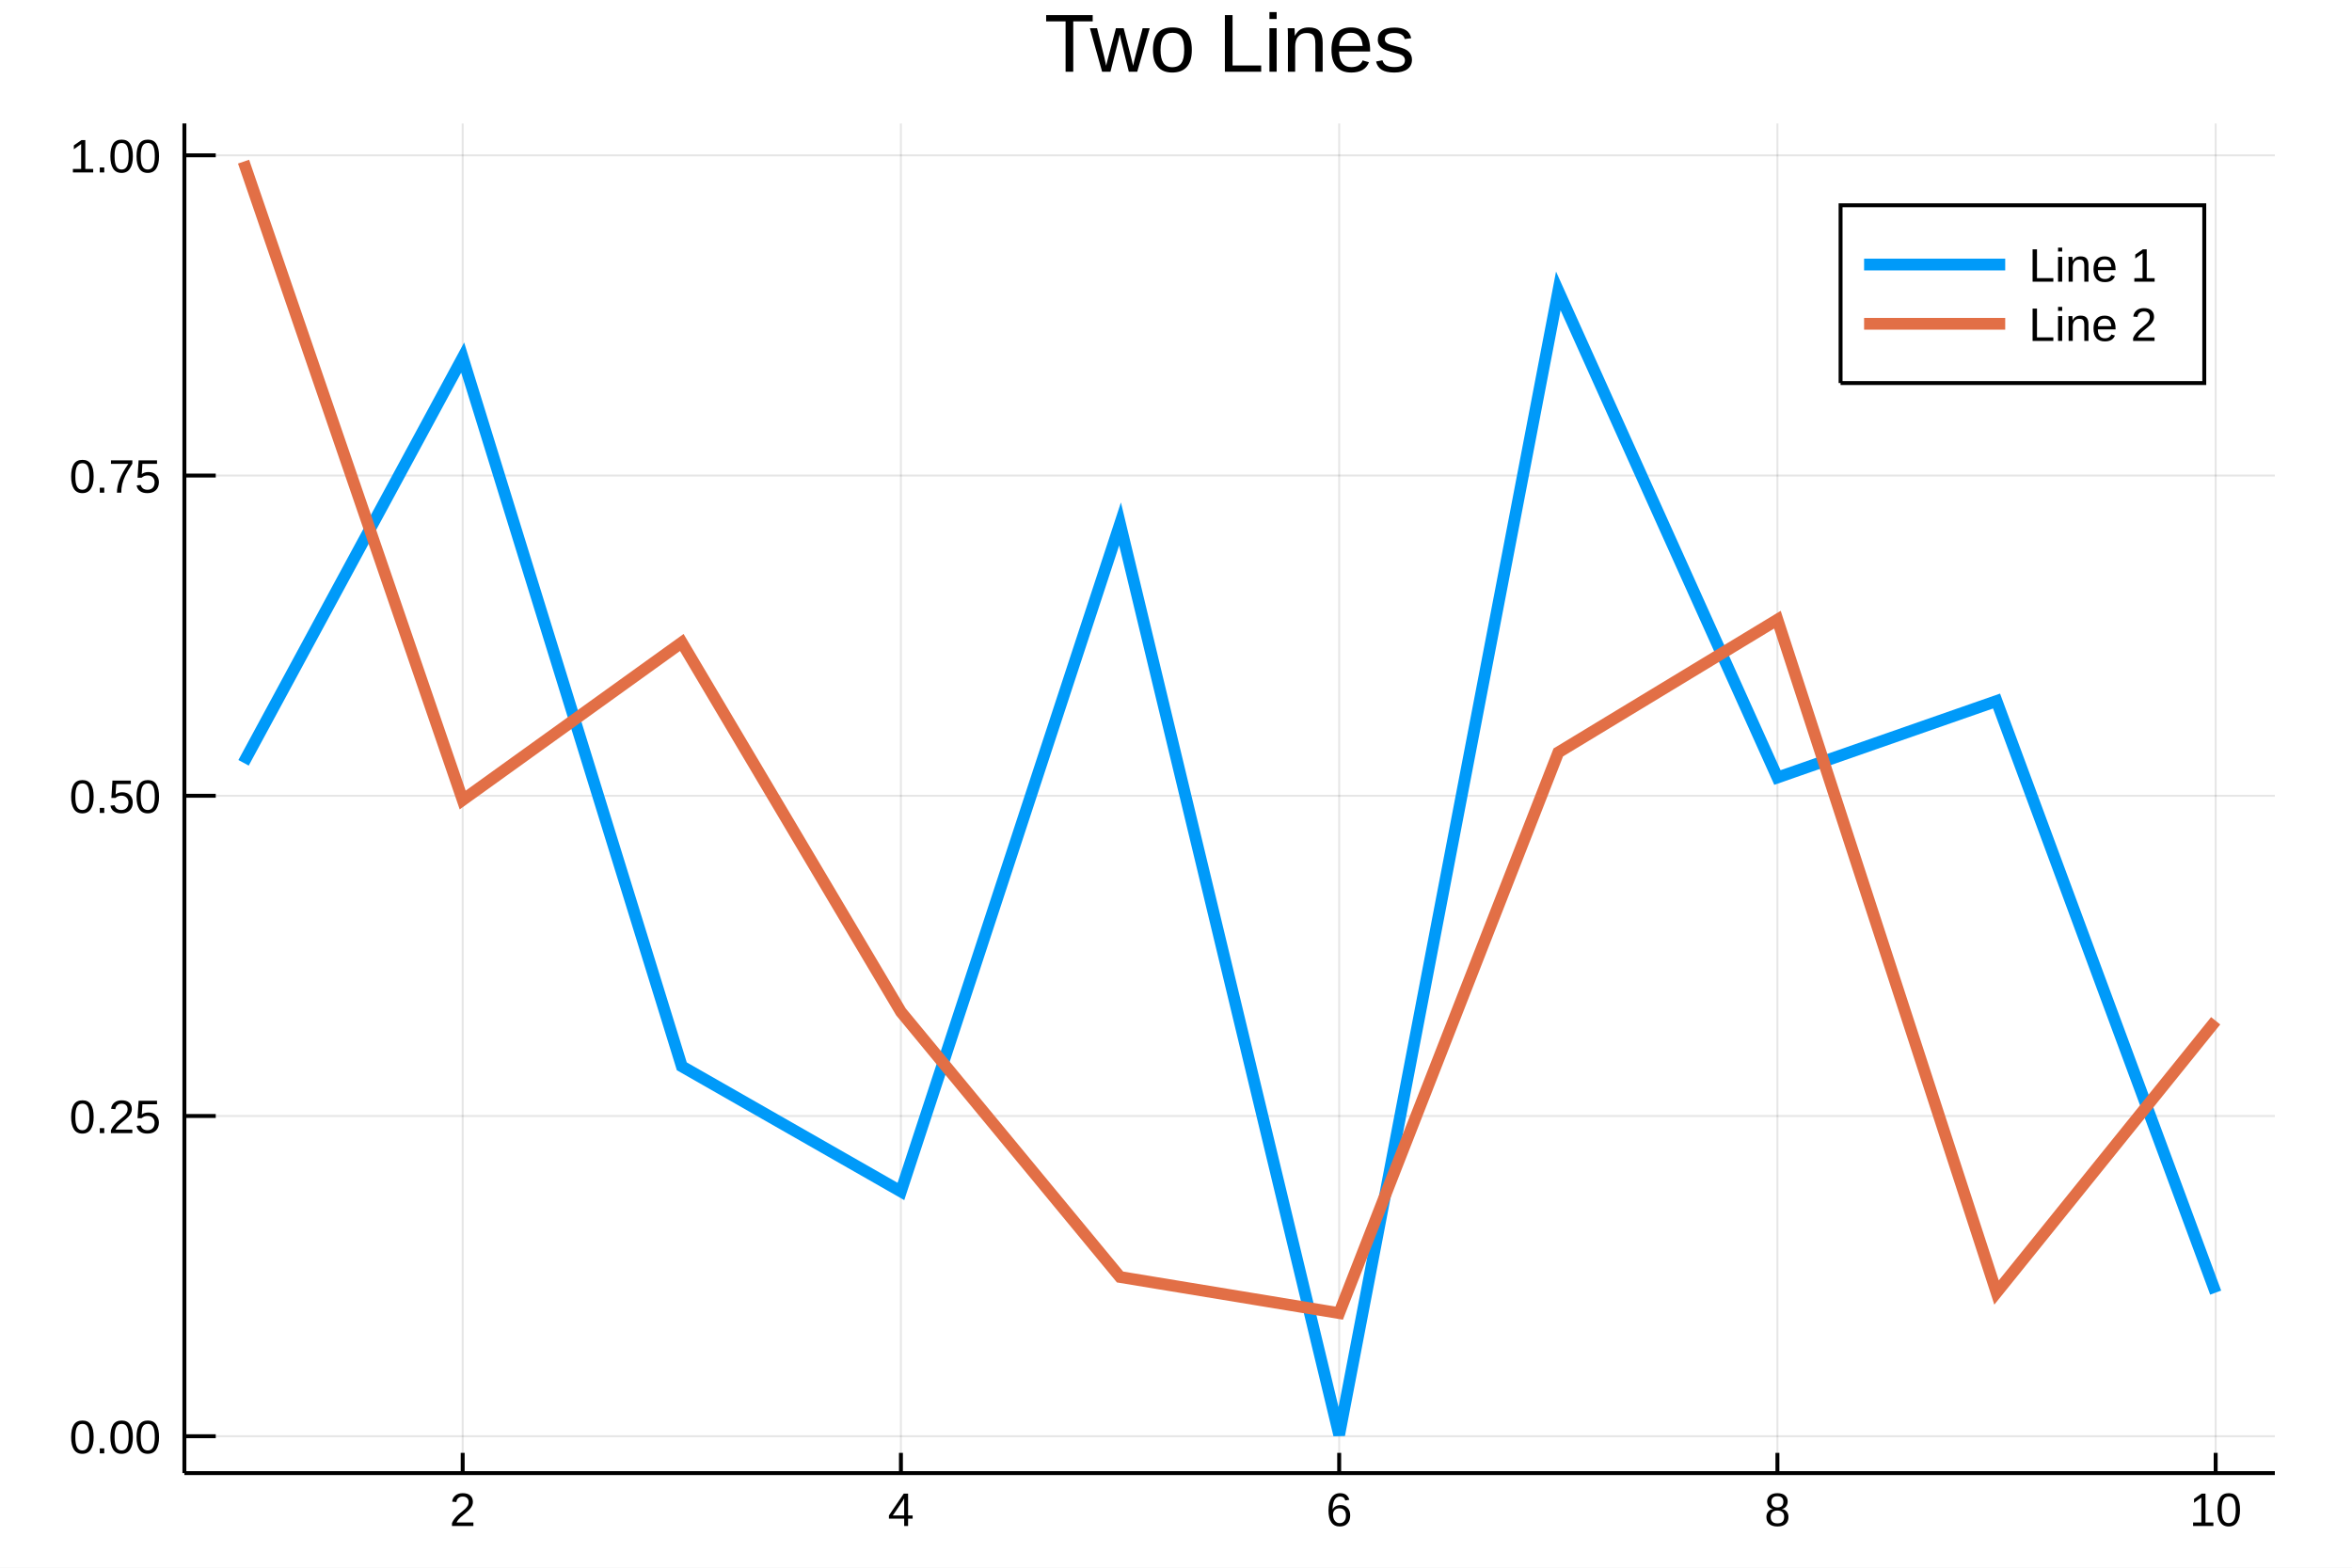
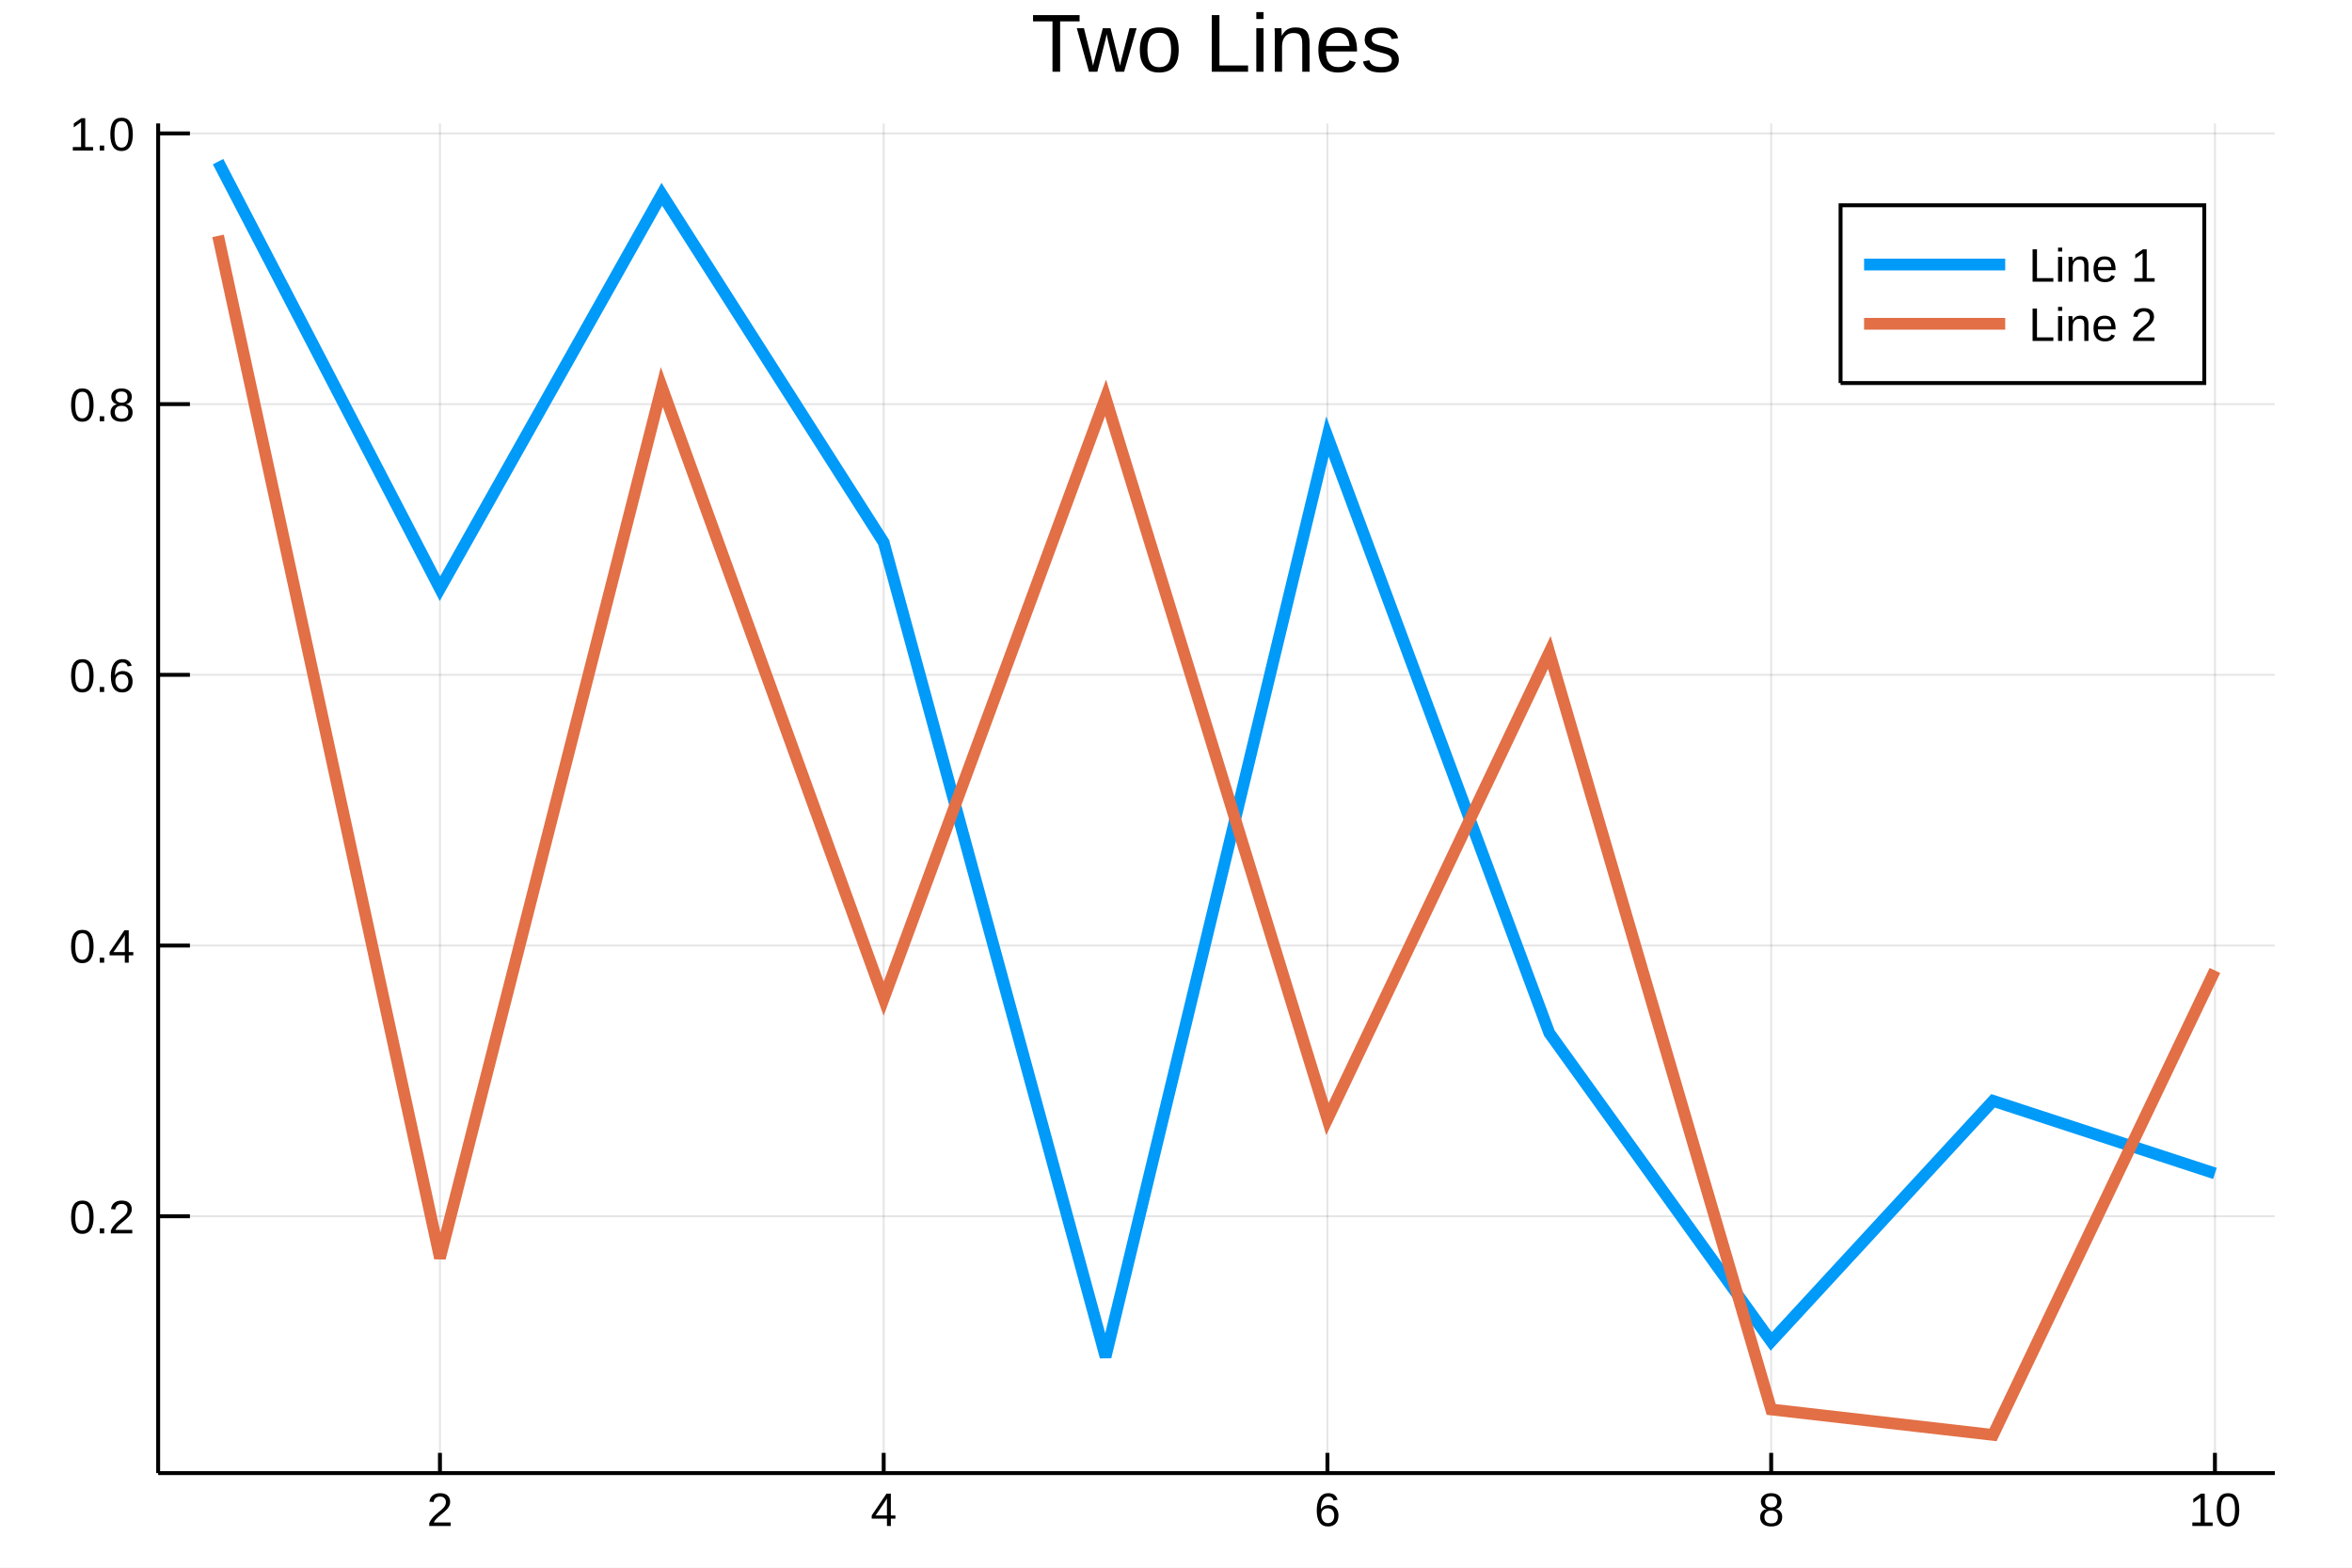
<svg xmlns="http://www.w3.org/2000/svg" width="600" height="400" viewBox="0 0 2400 1600">
  <defs>
-     <clipPath id="clip9300">
+     <clipPath id="clip7500">
      <rect x="0" y="0" width="2000" height="2000" />
    </clipPath>
  </defs>
  <defs>
-     <clipPath id="clip9301">
+     <clipPath id="clip7501">
      <rect x="0" y="0" width="2400" height="1600" />
    </clipPath>
  </defs>
-   <polygon clip-path="url(#clip9301)" points=" 0,1600 2400,1600 2400,0 0,0    " fill="#ffffff" fill-rule="evenodd" fill-opacity="1" />
+   <polygon clip-path="url(#clip7501)" points=" 0,1600 2400,1600 2400,0 0,0    " fill="#ffffff" fill-rule="evenodd" fill-opacity="1" />
  <defs>
-     <clipPath id="clip9302">
+     <clipPath id="clip7502">
      <rect x="480" y="0" width="1681" height="1600" />
    </clipPath>
  </defs>
-   <polygon clip-path="url(#clip9301)" points=" 188.156,1503.47 2321.26,1503.47 2321.26,125.984 188.156,125.984    " fill="#ffffff" fill-rule="evenodd" fill-opacity="1" />
+   <polygon clip-path="url(#clip7501)" points=" 161.394,1503.47 2321.26,1503.47 2321.26,125.984 161.394,125.984    " fill="#ffffff" fill-rule="evenodd" fill-opacity="1" />
  <defs>
-     <clipPath id="clip9303">
-       <rect x="188" y="125" width="2134" height="1378" />
+     <clipPath id="clip7503">
+       <rect x="161" y="125" width="2161" height="1378" />
    </clipPath>
  </defs>
-   <polyline clip-path="url(#clip9303)" style="stroke:#000000; stroke-width:2; stroke-opacity:0.1; fill:none" points="   472.123,1503.47 472.123,125.984    " />
-   <polyline clip-path="url(#clip9303)" style="stroke:#000000; stroke-width:2; stroke-opacity:0.1; fill:none" points="   919.314,1503.47 919.314,125.984    " />
-   <polyline clip-path="url(#clip9303)" style="stroke:#000000; stroke-width:2; stroke-opacity:0.1; fill:none" points="   1366.51,1503.47 1366.51,125.984    " />
-   <polyline clip-path="url(#clip9303)" style="stroke:#000000; stroke-width:2; stroke-opacity:0.1; fill:none" points="   1813.7,1503.47 1813.7,125.984    " />
-   <polyline clip-path="url(#clip9303)" style="stroke:#000000; stroke-width:2; stroke-opacity:0.1; fill:none" points="   2260.89,1503.47 2260.89,125.984    " />
-   <polyline clip-path="url(#clip9303)" style="stroke:#000000; stroke-width:2; stroke-opacity:0.1; fill:none" points="   188.156,1465.83 2321.26,1465.83    " />
-   <polyline clip-path="url(#clip9303)" style="stroke:#000000; stroke-width:2; stroke-opacity:0.1; fill:none" points="   188.156,1139 2321.26,1139    " />
-   <polyline clip-path="url(#clip9303)" style="stroke:#000000; stroke-width:2; stroke-opacity:0.1; fill:none" points="   188.156,812.173 2321.26,812.173    " />
-   <polyline clip-path="url(#clip9303)" style="stroke:#000000; stroke-width:2; stroke-opacity:0.1; fill:none" points="   188.156,485.347 2321.26,485.347    " />
-   <polyline clip-path="url(#clip9303)" style="stroke:#000000; stroke-width:2; stroke-opacity:0.1; fill:none" points="   188.156,158.521 2321.26,158.521    " />
-   <polyline clip-path="url(#clip9301)" style="stroke:#000000; stroke-width:4; stroke-opacity:1; fill:none" points="   188.156,1503.47 2321.26,1503.47    " />
-   <polyline clip-path="url(#clip9301)" style="stroke:#000000; stroke-width:4; stroke-opacity:1; fill:none" points="   188.156,1503.47 188.156,125.984    " />
-   <polyline clip-path="url(#clip9301)" style="stroke:#000000; stroke-width:4; stroke-opacity:1; fill:none" points="   472.123,1503.47 472.123,1482.81    " />
-   <polyline clip-path="url(#clip9301)" style="stroke:#000000; stroke-width:4; stroke-opacity:1; fill:none" points="   919.314,1503.47 919.314,1482.81    " />
-   <polyline clip-path="url(#clip9301)" style="stroke:#000000; stroke-width:4; stroke-opacity:1; fill:none" points="   1366.51,1503.47 1366.51,1482.81    " />
-   <polyline clip-path="url(#clip9301)" style="stroke:#000000; stroke-width:4; stroke-opacity:1; fill:none" points="   1813.7,1503.47 1813.7,1482.81    " />
-   <polyline clip-path="url(#clip9301)" style="stroke:#000000; stroke-width:4; stroke-opacity:1; fill:none" points="   2260.89,1503.47 2260.89,1482.81    " />
-   <polyline clip-path="url(#clip9301)" style="stroke:#000000; stroke-width:4; stroke-opacity:1; fill:none" points="   188.156,1465.83 220.153,1465.83    " />
-   <polyline clip-path="url(#clip9301)" style="stroke:#000000; stroke-width:4; stroke-opacity:1; fill:none" points="   188.156,1139 220.153,1139    " />
-   <polyline clip-path="url(#clip9301)" style="stroke:#000000; stroke-width:4; stroke-opacity:1; fill:none" points="   188.156,812.173 220.153,812.173    " />
-   <polyline clip-path="url(#clip9301)" style="stroke:#000000; stroke-width:4; stroke-opacity:1; fill:none" points="   188.156,485.347 220.153,485.347    " />
-   <polyline clip-path="url(#clip9301)" style="stroke:#000000; stroke-width:4; stroke-opacity:1; fill:none" points="   188.156,158.521 220.153,158.521    " />
-   <g clip-path="url(#clip9301)">
-     <text style="fill:#000000; fill-opacity:1; font-family:Arial,Helvetica Neue,Helvetica,sans-serif; font-size:48px; text-anchor:middle;" transform="rotate(0, 472.123, 1557.47)" x="472.123" y="1557.47">2</text>
+   <polyline clip-path="url(#clip7503)" style="stroke:#000000; stroke-width:2; stroke-opacity:0.1; fill:none" points="   448.923,1503.47 448.923,125.984    " />
+   <polyline clip-path="url(#clip7503)" style="stroke:#000000; stroke-width:2; stroke-opacity:0.1; fill:none" points="   901.725,1503.47 901.725,125.984    " />
+   <polyline clip-path="url(#clip7503)" style="stroke:#000000; stroke-width:2; stroke-opacity:0.1; fill:none" points="   1354.53,1503.47 1354.53,125.984    " />
+   <polyline clip-path="url(#clip7503)" style="stroke:#000000; stroke-width:2; stroke-opacity:0.1; fill:none" points="   1807.33,1503.47 1807.33,125.984    " />
+   <polyline clip-path="url(#clip7503)" style="stroke:#000000; stroke-width:2; stroke-opacity:0.1; fill:none" points="   2260.13,1503.47 2260.13,125.984    " />
+   <polyline clip-path="url(#clip7503)" style="stroke:#000000; stroke-width:2; stroke-opacity:0.1; fill:none" points="   161.394,1241.33 2321.26,1241.33    " />
+   <polyline clip-path="url(#clip7503)" style="stroke:#000000; stroke-width:2; stroke-opacity:0.1; fill:none" points="   161.394,965.042 2321.26,965.042    " />
+   <polyline clip-path="url(#clip7503)" style="stroke:#000000; stroke-width:2; stroke-opacity:0.1; fill:none" points="   161.394,688.75 2321.26,688.75    " />
+   <polyline clip-path="url(#clip7503)" style="stroke:#000000; stroke-width:2; stroke-opacity:0.1; fill:none" points="   161.394,412.458 2321.26,412.458    " />
+   <polyline clip-path="url(#clip7503)" style="stroke:#000000; stroke-width:2; stroke-opacity:0.1; fill:none" points="   161.394,136.165 2321.26,136.165    " />
+   <polyline clip-path="url(#clip7501)" style="stroke:#000000; stroke-width:4; stroke-opacity:1; fill:none" points="   161.394,1503.47 2321.26,1503.47    " />
+   <polyline clip-path="url(#clip7501)" style="stroke:#000000; stroke-width:4; stroke-opacity:1; fill:none" points="   161.394,1503.47 161.394,125.984    " />
+   <polyline clip-path="url(#clip7501)" style="stroke:#000000; stroke-width:4; stroke-opacity:1; fill:none" points="   448.923,1503.47 448.923,1482.81    " />
+   <polyline clip-path="url(#clip7501)" style="stroke:#000000; stroke-width:4; stroke-opacity:1; fill:none" points="   901.725,1503.47 901.725,1482.81    " />
+   <polyline clip-path="url(#clip7501)" style="stroke:#000000; stroke-width:4; stroke-opacity:1; fill:none" points="   1354.53,1503.47 1354.53,1482.81    " />
+   <polyline clip-path="url(#clip7501)" style="stroke:#000000; stroke-width:4; stroke-opacity:1; fill:none" points="   1807.33,1503.47 1807.33,1482.81    " />
+   <polyline clip-path="url(#clip7501)" style="stroke:#000000; stroke-width:4; stroke-opacity:1; fill:none" points="   2260.13,1503.47 2260.13,1482.81    " />
+   <polyline clip-path="url(#clip7501)" style="stroke:#000000; stroke-width:4; stroke-opacity:1; fill:none" points="   161.394,1241.33 193.792,1241.33    " />
+   <polyline clip-path="url(#clip7501)" style="stroke:#000000; stroke-width:4; stroke-opacity:1; fill:none" points="   161.394,965.042 193.792,965.042    " />
+   <polyline clip-path="url(#clip7501)" style="stroke:#000000; stroke-width:4; stroke-opacity:1; fill:none" points="   161.394,688.75 193.792,688.75    " />
+   <polyline clip-path="url(#clip7501)" style="stroke:#000000; stroke-width:4; stroke-opacity:1; fill:none" points="   161.394,412.458 193.792,412.458    " />
+   <polyline clip-path="url(#clip7501)" style="stroke:#000000; stroke-width:4; stroke-opacity:1; fill:none" points="   161.394,136.165 193.792,136.165    " />
+   <g clip-path="url(#clip7501)">
+     <text style="fill:#000000; fill-opacity:1; font-family:Arial,Helvetica Neue,Helvetica,sans-serif; font-size:48px; text-anchor:middle;" transform="rotate(0, 448.923, 1557.47)" x="448.923" y="1557.47">2</text>
  </g>
-   <g clip-path="url(#clip9301)">
-     <text style="fill:#000000; fill-opacity:1; font-family:Arial,Helvetica Neue,Helvetica,sans-serif; font-size:48px; text-anchor:middle;" transform="rotate(0, 919.314, 1557.47)" x="919.314" y="1557.47">4</text>
+   <g clip-path="url(#clip7501)">
+     <text style="fill:#000000; fill-opacity:1; font-family:Arial,Helvetica Neue,Helvetica,sans-serif; font-size:48px; text-anchor:middle;" transform="rotate(0, 901.725, 1557.47)" x="901.725" y="1557.47">4</text>
  </g>
-   <g clip-path="url(#clip9301)">
-     <text style="fill:#000000; fill-opacity:1; font-family:Arial,Helvetica Neue,Helvetica,sans-serif; font-size:48px; text-anchor:middle;" transform="rotate(0, 1366.51, 1557.47)" x="1366.51" y="1557.47">6</text>
+   <g clip-path="url(#clip7501)">
+     <text style="fill:#000000; fill-opacity:1; font-family:Arial,Helvetica Neue,Helvetica,sans-serif; font-size:48px; text-anchor:middle;" transform="rotate(0, 1354.53, 1557.47)" x="1354.53" y="1557.47">6</text>
  </g>
-   <g clip-path="url(#clip9301)">
-     <text style="fill:#000000; fill-opacity:1; font-family:Arial,Helvetica Neue,Helvetica,sans-serif; font-size:48px; text-anchor:middle;" transform="rotate(0, 1813.7, 1557.47)" x="1813.7" y="1557.47">8</text>
+   <g clip-path="url(#clip7501)">
+     <text style="fill:#000000; fill-opacity:1; font-family:Arial,Helvetica Neue,Helvetica,sans-serif; font-size:48px; text-anchor:middle;" transform="rotate(0, 1807.33, 1557.47)" x="1807.33" y="1557.47">8</text>
  </g>
-   <g clip-path="url(#clip9301)">
-     <text style="fill:#000000; fill-opacity:1; font-family:Arial,Helvetica Neue,Helvetica,sans-serif; font-size:48px; text-anchor:middle;" transform="rotate(0, 2260.89, 1557.47)" x="2260.89" y="1557.47">10</text>
+   <g clip-path="url(#clip7501)">
+     <text style="fill:#000000; fill-opacity:1; font-family:Arial,Helvetica Neue,Helvetica,sans-serif; font-size:48px; text-anchor:middle;" transform="rotate(0, 2260.13, 1557.47)" x="2260.13" y="1557.47">10</text>
  </g>
-   <g clip-path="url(#clip9301)">
-     <text style="fill:#000000; fill-opacity:1; font-family:Arial,Helvetica Neue,Helvetica,sans-serif; font-size:48px; text-anchor:end;" transform="rotate(0, 164.156, 1483.33)" x="164.156" y="1483.33">0.00</text>
+   <g clip-path="url(#clip7501)">
+     <text style="fill:#000000; fill-opacity:1; font-family:Arial,Helvetica Neue,Helvetica,sans-serif; font-size:48px; text-anchor:end;" transform="rotate(0, 137.394, 1258.83)" x="137.394" y="1258.83">0.2</text>
  </g>
-   <g clip-path="url(#clip9301)">
-     <text style="fill:#000000; fill-opacity:1; font-family:Arial,Helvetica Neue,Helvetica,sans-serif; font-size:48px; text-anchor:end;" transform="rotate(0, 164.156, 1156.5)" x="164.156" y="1156.5">0.25</text>
+   <g clip-path="url(#clip7501)">
+     <text style="fill:#000000; fill-opacity:1; font-family:Arial,Helvetica Neue,Helvetica,sans-serif; font-size:48px; text-anchor:end;" transform="rotate(0, 137.394, 982.542)" x="137.394" y="982.542">0.4</text>
  </g>
-   <g clip-path="url(#clip9301)">
-     <text style="fill:#000000; fill-opacity:1; font-family:Arial,Helvetica Neue,Helvetica,sans-serif; font-size:48px; text-anchor:end;" transform="rotate(0, 164.156, 829.673)" x="164.156" y="829.673">0.50</text>
+   <g clip-path="url(#clip7501)">
+     <text style="fill:#000000; fill-opacity:1; font-family:Arial,Helvetica Neue,Helvetica,sans-serif; font-size:48px; text-anchor:end;" transform="rotate(0, 137.394, 706.25)" x="137.394" y="706.25">0.6</text>
  </g>
-   <g clip-path="url(#clip9301)">
-     <text style="fill:#000000; fill-opacity:1; font-family:Arial,Helvetica Neue,Helvetica,sans-serif; font-size:48px; text-anchor:end;" transform="rotate(0, 164.156, 502.847)" x="164.156" y="502.847">0.75</text>
+   <g clip-path="url(#clip7501)">
+     <text style="fill:#000000; fill-opacity:1; font-family:Arial,Helvetica Neue,Helvetica,sans-serif; font-size:48px; text-anchor:end;" transform="rotate(0, 137.394, 429.958)" x="137.394" y="429.958">0.8</text>
  </g>
-   <g clip-path="url(#clip9301)">
-     <text style="fill:#000000; fill-opacity:1; font-family:Arial,Helvetica Neue,Helvetica,sans-serif; font-size:48px; text-anchor:end;" transform="rotate(0, 164.156, 176.021)" x="164.156" y="176.021">1.00</text>
+   <g clip-path="url(#clip7501)">
+     <text style="fill:#000000; fill-opacity:1; font-family:Arial,Helvetica Neue,Helvetica,sans-serif; font-size:48px; text-anchor:end;" transform="rotate(0, 137.394, 153.665)" x="137.394" y="153.665">1.0</text>
  </g>
-   <g clip-path="url(#clip9301)">
-     <text style="fill:#000000; fill-opacity:1; font-family:Arial,Helvetica Neue,Helvetica,sans-serif; font-size:84px; text-anchor:middle;" transform="rotate(0, 1254.71, 73.2)" x="1254.71" y="73.2">Two Lines</text>
+   <g clip-path="url(#clip7501)">
+     <text style="fill:#000000; fill-opacity:1; font-family:Arial,Helvetica Neue,Helvetica,sans-serif; font-size:84px; text-anchor:middle;" transform="rotate(0, 1241.33, 73.2)" x="1241.33" y="73.2">Two Lines</text>
  </g>
-   <polyline clip-path="url(#clip9303)" style="stroke:#009af9; stroke-width:12; stroke-opacity:1; fill:none" points="   248.527,778.537 472.123,364.953 695.719,1088.29 919.314,1216.02 1142.91,534.711 1366.51,1464.49 1590.1,296.911 1813.7,793.537 2037.29,715.483 2260.89,1319.26       " />
-   <polyline clip-path="url(#clip9303)" style="stroke:#e26f46; stroke-width:12; stroke-opacity:1; fill:none" points="   248.527,164.97 472.123,816.492 695.719,655.724 919.314,1032.72 1142.91,1303.32 1366.51,1340.17 1590.1,767.922 1813.7,632.436 2037.29,1319.18 2260.89,1041.82       " />
-   <polygon clip-path="url(#clip9301)" points=" 1878.14,390.944 2249.26,390.944 2249.26,209.504 1878.14,209.504    " fill="#ffffff" fill-rule="evenodd" fill-opacity="1" />
-   <polyline clip-path="url(#clip9301)" style="stroke:#000000; stroke-width:4; stroke-opacity:1; fill:none" points="   1878.14,390.944 2249.26,390.944 2249.26,209.504 1878.14,209.504 1878.14,390.944    " />
-   <polyline clip-path="url(#clip9301)" style="stroke:#009af9; stroke-width:12; stroke-opacity:1; fill:none" points="   1902.14,269.984 2046.14,269.984    " />
-   <g clip-path="url(#clip9301)">
+   <polyline clip-path="url(#clip7503)" style="stroke:#009af9; stroke-width:12; stroke-opacity:1; fill:none" points="   222.522,164.97 448.923,600.787 675.324,198.263 901.725,553.589 1128.13,1384.85 1354.53,445.475 1580.93,1054.33 1807.33,1369.06 2033.73,1123.53 2260.13,1197.6       " />
+   <polyline clip-path="url(#clip7503)" style="stroke:#e26f46; stroke-width:12; stroke-opacity:1; fill:none" points="   222.522,240.76 448.923,1284 675.324,394.987 901.725,1019.24 1128.13,406.08 1354.53,1142.09 1580.93,665.886 1807.33,1438.5 2033.73,1464.49 2260.13,990.466       " />
+   <polygon clip-path="url(#clip7501)" points=" 1878.14,390.944 2249.26,390.944 2249.26,209.504 1878.14,209.504    " fill="#ffffff" fill-rule="evenodd" fill-opacity="1" />
+   <polyline clip-path="url(#clip7501)" style="stroke:#000000; stroke-width:4; stroke-opacity:1; fill:none" points="   1878.14,390.944 2249.26,390.944 2249.26,209.504 1878.14,209.504 1878.14,390.944    " />
+   <polyline clip-path="url(#clip7501)" style="stroke:#009af9; stroke-width:12; stroke-opacity:1; fill:none" points="   1902.14,269.984 2046.14,269.984    " />
+   <g clip-path="url(#clip7501)">
    <text style="fill:#000000; fill-opacity:1; font-family:Arial,Helvetica Neue,Helvetica,sans-serif; font-size:48px; text-anchor:start;" transform="rotate(0, 2070.14, 287.484)" x="2070.14" y="287.484">Line 1</text>
  </g>
-   <polyline clip-path="url(#clip9301)" style="stroke:#e26f46; stroke-width:12; stroke-opacity:1; fill:none" points="   1902.14,330.464 2046.14,330.464    " />
-   <g clip-path="url(#clip9301)">
+   <polyline clip-path="url(#clip7501)" style="stroke:#e26f46; stroke-width:12; stroke-opacity:1; fill:none" points="   1902.14,330.464 2046.14,330.464    " />
+   <g clip-path="url(#clip7501)">
    <text style="fill:#000000; fill-opacity:1; font-family:Arial,Helvetica Neue,Helvetica,sans-serif; font-size:48px; text-anchor:start;" transform="rotate(0, 2070.14, 347.964)" x="2070.14" y="347.964">Line 2</text>
  </g>
</svg>
